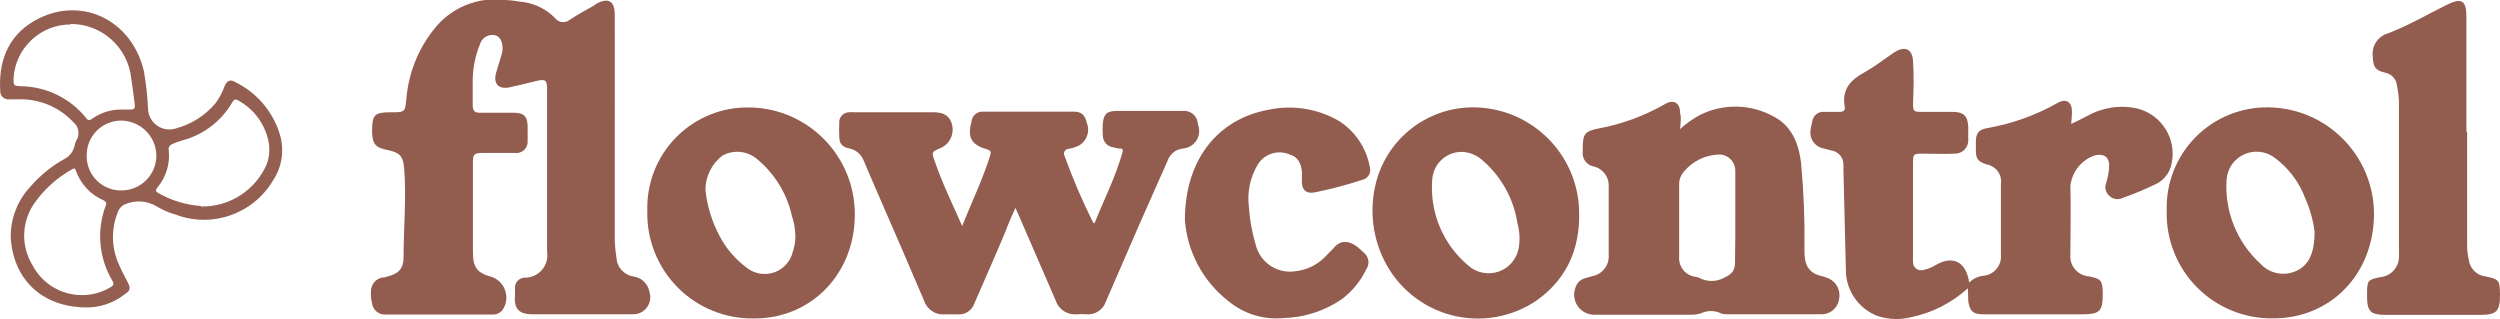
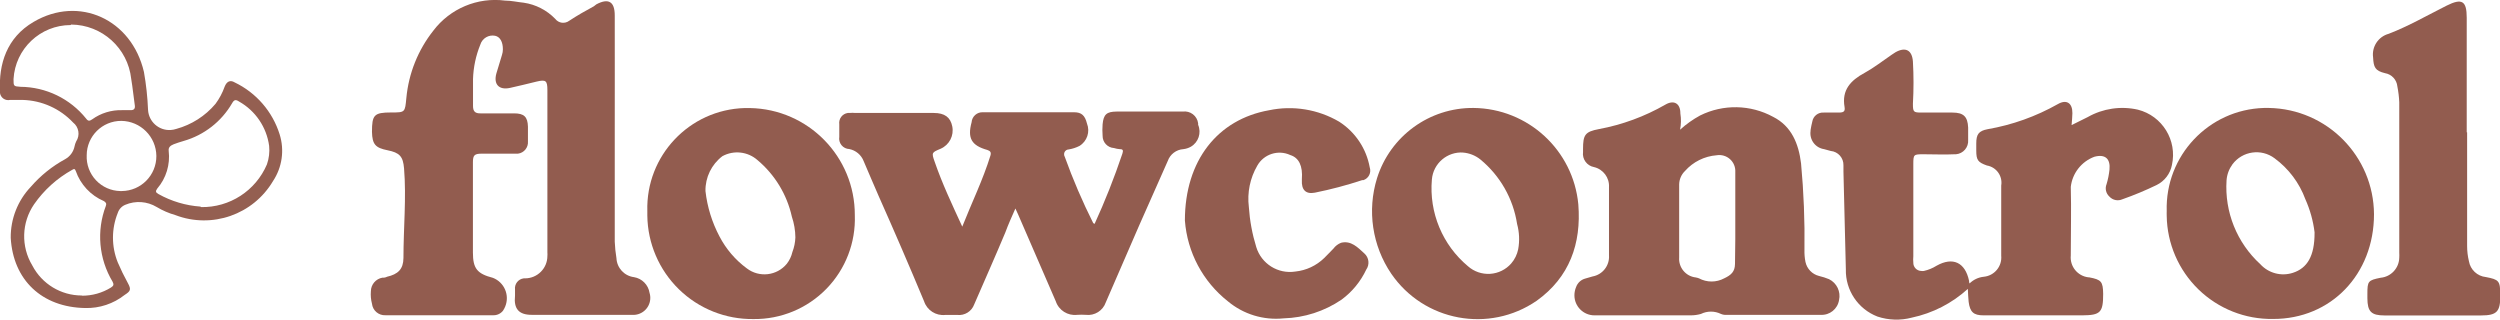
- <svg xmlns="http://www.w3.org/2000/svg" viewBox="0 0 249.41 31.82">
+ <svg xmlns="http://www.w3.org/2000/svg" id="Layer_1" data-name="Layer 1" viewBox="0 0 249.41 31.89">
  <defs>
    <style>.cls-1{fill:#925c4f;}.cls-2{fill:#945f51;}</style>
  </defs>
-   <g id="Layer_2" data-name="Layer 2">
-     <g id="Layer_1-2" data-name="Layer 1">
-       <path class="cls-1" d="M62.83,17.05c0,3.67,0,7.33,0,11A13,13,0,0,0,63,29.7a2,2,0,0,0,1.75,1.89,1.89,1.89,0,0,1,1.55,1.56,1.7,1.7,0,0,1-1.75,2.2c-3.33,0-6.66,0-10,0-1.3,0-1.81-.61-1.67-1.91,0-.21,0-.41,0-.62a1,1,0,0,1,1-1.12,2.23,2.23,0,0,0,2.2-2.58c0-3.23,0-6.46,0-9.69,0-2.17,0-4.33,0-6.5,0-.95-.15-1.07-1.08-.85s-1.76.44-2.65.63c-1.1.24-1.66-.36-1.36-1.44.18-.62.38-1.23.56-1.85a2.11,2.11,0,0,0,.09-.56c0-.73-.27-1.24-.77-1.35a1.29,1.29,0,0,0-1.48.88,9.9,9.9,0,0,0-.73,3.44c0,.89,0,1.78,0,2.68,0,.54.21.75.74.74h3.36c1,0,1.35.35,1.38,1.32,0,.49,0,1,0,1.48a1.13,1.13,0,0,1-1.27,1.21c-1.11,0-2.21,0-3.31,0-.73,0-.88.16-.88.86,0,3,0,6,0,9,0,1.6.42,2.12,1.95,2.53a2.19,2.19,0,0,1,1,3.28,1.2,1.2,0,0,1-.95.45c-3.57,0-7.15,0-10.72,0a1.29,1.29,0,0,1-1.35-1.15,3.69,3.69,0,0,1-.1-1.19,1.39,1.39,0,0,1,1.16-1.36c.15,0,.3,0,.45-.09,1.09-.25,1.63-.75,1.64-1.87,0-3,.3-6,.06-8.94-.1-1.21-.45-1.57-1.65-1.81s-1.52-.58-1.55-1.83c0-1.69.2-1.94,1.91-1.94,1.41,0,1.38,0,1.52-1.45A12.81,12.81,0,0,1,44.73,7,7.74,7.74,0,0,1,51.89,4c.62,0,1.24.15,1.86.21a5.48,5.48,0,0,1,3.14,1.61A1,1,0,0,0,58.3,6c.79-.52,1.63-1,2.45-1.44A2,2,0,0,1,61,4.37c1.21-.64,1.83-.27,1.83,1.11C62.84,9.33,62.83,13.19,62.83,17.05Z" transform="translate(-1.5 -4)" />
-       <path class="cls-1" d="M197.82,32.76a12,12,0,0,1-5.6,2.87,6,6,0,0,1-3.42-.11,4.92,4.92,0,0,1-3.15-4.71l-.24-9.74c0-.21,0-.42,0-.63A1.41,1.41,0,0,0,184.14,19l-.66-.18a1.61,1.61,0,0,1-1.34-1.91,8.33,8.33,0,0,1,.17-.84,1.08,1.08,0,0,1,1.14-.91c.51,0,1,0,1.53,0s.61-.18.55-.56c-.29-1.68.59-2.64,2-3.4.94-.52,1.8-1.19,2.69-1.8a4.13,4.13,0,0,1,.38-.25c1-.57,1.67-.23,1.75.92.09,1.4.07,2.81,0,4.21,0,.82.05.88.86.88h3.08c1.11,0,1.52.4,1.57,1.49,0,.42,0,.84,0,1.25a1.33,1.33,0,0,1-1.39,1.43c-1,.05-2.05,0-3.07,0s-1.05,0-1.05,1q0,4.59,0,9.18a4.24,4.24,0,0,0,0,.62.81.81,0,0,0,1.06.8,4,4,0,0,0,1.26-.52c1.62-.91,2.85-.34,3.24,1.5,0,.08,0,.15.05.27a2.39,2.39,0,0,1,1.42-.67,1.93,1.93,0,0,0,1.74-2.11c0-2.34,0-4.68,0-7a1.74,1.74,0,0,0-1.44-2c-.9-.32-1.06-.54-1.06-1.5V18.2c0-.91.24-1.25,1.13-1.42a21.78,21.78,0,0,0,7-2.5c.88-.51,1.47-.11,1.46.9,0,.37-.05.75-.08,1.19l1.61-.8a7,7,0,0,1,5-.74,4.65,4.65,0,0,1,3.4,5.52,2.81,2.81,0,0,1-1.53,2,32.69,32.69,0,0,1-3.41,1.42,1.13,1.13,0,0,1-1.3-.27,1.11,1.11,0,0,1-.28-1.24,7.82,7.82,0,0,0,.29-1.44c.11-1.1-.43-1.58-1.51-1.29a3.64,3.64,0,0,0-2.35,3c.06,2.28,0,4.56,0,6.84a2,2,0,0,0,1.84,2.2c1.21.23,1.37.42,1.39,1.65,0,1.84-.26,2.13-2.08,2.14-3.14,0-6.27,0-9.41,0h-.45c-1,0-1.35-.34-1.48-1.35C197.85,33.64,197.85,33.26,197.82,32.76Z" transform="translate(-1.5 -4)" />
-       <path class="cls-1" d="M97.49,26.55c.94-2.38,2.06-4.66,2.81-7.09.09-.31,0-.46-.31-.56-1.58-.44-2-1.17-1.57-2.76a1.08,1.08,0,0,1,1.16-1c3,0,6,0,9.07,0,.74,0,1.08.32,1.28,1.12a1.83,1.83,0,0,1-.75,2.24,3.79,3.79,0,0,1-1.08.35.48.48,0,0,0-.39.72,59.76,59.76,0,0,0,2.85,6.64s.06,0,.13.07c.93-2.32,2.07-4.55,2.77-7,.08-.28.13-.47-.27-.46a2.64,2.64,0,0,1-.56-.11,1.21,1.21,0,0,1-1.11-1.23,7.24,7.24,0,0,1,0-1.14c.09-1,.42-1.26,1.39-1.27h6.55A1.36,1.36,0,0,1,121,16.39a1.74,1.74,0,0,1-.73,2.19,2,2,0,0,1-.75.24A1.78,1.78,0,0,0,118,20l-2.86,6.45-3.32,7.65a1.87,1.87,0,0,1-2,1.25,8.22,8.22,0,0,0-.86,0A2,2,0,0,1,106.83,34q-1.87-4.34-3.76-8.67c-.07-.17-.16-.34-.27-.59-.37.84-.72,1.61-1,2.38-1,2.39-2.07,4.79-3.11,7.19A1.61,1.61,0,0,1,97,35.36c-.4,0-.8,0-1.2,0A2,2,0,0,1,93.69,34c-1.49-3.5-3-7-4.53-10.5-.51-1.16-1-2.33-1.5-3.49a1.94,1.94,0,0,0-1.43-1.2c-.73-.16-1-.46-1-1.22a10.46,10.46,0,0,1,0-1.25,1,1,0,0,1,1-1.14,4.28,4.28,0,0,1,.62,0l7.81,0c1.08,0,1.66.43,1.84,1.33a2,2,0,0,1-1.16,2.24c-.88.37-.92.38-.6,1.28C95.5,22.27,96.53,24.38,97.49,26.55Z" transform="translate(-1.5 -4)" />
-       <path class="cls-1" d="M169.11,16.88a10.11,10.11,0,0,1,2-1.42,7.89,7.89,0,0,1,7.29.14c1.84.93,2.54,2.69,2.78,4.64a80.41,80.41,0,0,1,.34,8.64,5.27,5.27,0,0,0,.1,1.19,1.84,1.84,0,0,0,1.35,1.4,6.45,6.45,0,0,1,1,.32,1.87,1.87,0,0,1,1,2.09,1.75,1.75,0,0,1-1.83,1.47h-9.34a1.33,1.33,0,0,1-.61-.09,2.3,2.3,0,0,0-2,0,3.48,3.48,0,0,1-1,.14c-3.21,0-6.42,0-9.62,0a2,2,0,0,1-1.86-2.8,1.33,1.33,0,0,1,.88-.83l.76-.22a2,2,0,0,0,1.64-2.11c0-2.28,0-4.56,0-6.83a1.94,1.94,0,0,0-1.49-2,1.35,1.35,0,0,1-1.1-1.51,2.62,2.62,0,0,0,0-.28c0-1.42.19-1.74,1.58-2a21,21,0,0,0,6.63-2.44c.87-.51,1.51-.11,1.5.88C169.24,15.68,169.17,16.2,169.11,16.88Zm5.51,8.55h0c0-1.44,0-2.89,0-4.33a1.62,1.62,0,0,0-1.86-1.67A4.69,4.69,0,0,0,169.6,21a1.91,1.91,0,0,0-.58,1.33c0,2.43,0,4.86,0,7.29a1.87,1.87,0,0,0,1.66,2,1.5,1.5,0,0,1,.32.09,2.63,2.63,0,0,0,2.51,0c.7-.33,1.07-.67,1.08-1.43C174.63,28.61,174.62,27,174.62,25.43Z" transform="translate(-1.5 -4)" />
-       <path class="cls-1" d="M217.66,25a10,10,0,0,1,10.2-10.29,10.67,10.67,0,0,1,10.48,10.6c0,6-4.3,10.47-10.08,10.45A10.45,10.45,0,0,1,217.66,25Zm14.75,2.11a11.59,11.59,0,0,0-.92-3.3,8.88,8.88,0,0,0-3.07-4.08,3,3,0,0,0-4.79,2.19A10.43,10.43,0,0,0,227,30.3a3.09,3.09,0,0,0,3.24.86C231.67,30.7,232.42,29.5,232.41,27.12Z" transform="translate(-1.5 -4)" />
-       <path class="cls-1" d="M86.78,25.4c0,5.94-4.38,10.42-10.11,10.37A10.46,10.46,0,0,1,66.08,25,10,10,0,0,1,76.31,14.72,10.65,10.65,0,0,1,86.78,25.4Zm-5.93,2.23a6.6,6.6,0,0,0-.34-2.07,10.28,10.28,0,0,0-3.42-5.64,3.06,3.06,0,0,0-3.51-.4A4.3,4.3,0,0,0,71.88,23a12.65,12.65,0,0,0,1.4,4.53A9.25,9.25,0,0,0,76,30.71a2.88,2.88,0,0,0,4.6-1.62A4.53,4.53,0,0,0,80.85,27.63Z" transform="translate(-1.5 -4)" />
-       <path class="cls-1" d="M148.54,14.71A10.61,10.61,0,0,1,159,24.33c.31,3.92-.88,7.27-4.16,9.62a10.43,10.43,0,0,1-15.26-4,11.18,11.18,0,0,1-.66-8.24A10,10,0,0,1,148.54,14.71Zm-1,4.45a2.94,2.94,0,0,0-3.15,2.69,10.12,10.12,0,0,0,3.6,8.65A3.05,3.05,0,0,0,153,28.81a5.68,5.68,0,0,0-.11-2.53,10.38,10.38,0,0,0-3.66-6.43A3.23,3.23,0,0,0,147.49,19.16Z" transform="translate(-1.5 -4)" />
-       <path class="cls-1" d="M247.63,17.14c0,3.78,0,7.56,0,11.34a7,7,0,0,0,.18,1.52,1.9,1.9,0,0,0,1.66,1.58c1.3.25,1.42.38,1.44,1.71v.12c0,1.6-.31,2-1.92,2q-4.81,0-9.63,0c-1.33,0-1.7-.39-1.71-1.7v-.46c0-1.26.07-1.35,1.32-1.6a2.05,2.05,0,0,0,1.86-2,4.36,4.36,0,0,0,0-.51q0-7.5,0-15a10.64,10.64,0,0,0-.19-1.58,1.48,1.48,0,0,0-1.23-1.32c-1-.24-1.14-.6-1.19-1.57a2.13,2.13,0,0,1,1.56-2.36c2-.77,3.86-1.85,5.78-2.81,1.52-.76,2-.48,2,1.2V17.14Z" transform="translate(-1.5 -4)" />
-       <path class="cls-1" d="M119.71,25.94c0-6,3.28-10.09,8.39-11a9.86,9.86,0,0,1,7,1.14,6.86,6.86,0,0,1,3.05,4.56,1,1,0,0,1-.75,1.3,41,41,0,0,1-4.72,1.25c-.92.18-1.35-.29-1.3-1.24,0,0,0-.07,0-.11.1-1.31-.29-2.13-1.15-2.4a2.55,2.55,0,0,0-3.3,1.06,6.61,6.61,0,0,0-.84,4.12,17.85,17.85,0,0,0,.74,4,3.52,3.52,0,0,0,3.9,2.44,4.85,4.85,0,0,0,2.88-1.35c.32-.31.61-.63.92-.94a1.71,1.71,0,0,1,.76-.58c1-.25,1.67.47,2.32,1.06a1.22,1.22,0,0,1,.19,1.62,8,8,0,0,1-2.47,3,10.8,10.8,0,0,1-5.77,1.86A7.5,7.5,0,0,1,124,34,11.32,11.32,0,0,1,119.71,25.94Z" transform="translate(-1.5 -4)" />
-       <path class="cls-2" d="M10,34.67c-4.31-.07-7.19-2.79-7.43-7a7.27,7.27,0,0,1,2-5.09A12.45,12.45,0,0,1,8,19.82a1.9,1.9,0,0,0,.94-1.29,1.94,1.94,0,0,1,.16-.48,1.41,1.41,0,0,0-.31-1.89,7.16,7.16,0,0,0-5-2.25c-.44,0-.87,0-1.31,0A.83.83,0,0,1,1.52,13c-.15-2.65.63-5.3,3.34-6.88,4.51-2.65,9.77-.28,11,5a28.51,28.51,0,0,1,.41,3.79,2.13,2.13,0,0,0,2.82,1.89A7.78,7.78,0,0,0,23,14.3a6.54,6.54,0,0,0,.91-1.71c.21-.53.56-.7,1-.43a8.56,8.56,0,0,1,4.49,5.19A5.45,5.45,0,0,1,28.74,22,8,8,0,0,1,19,25.4a7.73,7.73,0,0,1-1.87-.81A3.45,3.45,0,0,0,14,24.37a1.31,1.31,0,0,0-.75.81,6.6,6.6,0,0,0,0,4.94,21.57,21.57,0,0,0,1,2.05c.3.6.26.82-.31,1.19A6.12,6.12,0,0,1,10,34.67Zm-.35-1.23a5.43,5.43,0,0,0,2.93-.82c.27-.17.29-.31.15-.58a8.68,8.68,0,0,1-.67-7.56c.09-.23,0-.36-.2-.48a5.07,5.07,0,0,1-2.8-3c-.09-.22-.15-.24-.35-.12A11.32,11.32,0,0,0,4.9,24.32a5.64,5.64,0,0,0-.18,6.1A5.56,5.56,0,0,0,9.66,33.44Zm-1.1-27a5.71,5.71,0,0,0-5.7,5.39c0,.71,0,.72.69.77a8.5,8.5,0,0,1,6.55,3.17c.21.29.36.24.6.08a4.9,4.9,0,0,1,3-.92c.29,0,.57,0,.86,0s.45-.13.4-.47c-.13-.88-.21-1.77-.36-2.65A6.06,6.06,0,0,0,8.56,6.39Zm13,18.16a7,7,0,0,0,6.58-4.26,4.31,4.31,0,0,0,.22-1.85,6,6,0,0,0-3-4.42c-.33-.22-.49-.19-.69.16a8.16,8.16,0,0,1-4.83,3.74c-.34.11-.69.2-1,.33s-.55.29-.5.67a4.9,4.9,0,0,1-1.14,3.75c-.21.28-.15.4.12.55A10,10,0,0,0,21.54,24.55ZM13.65,23a3.49,3.49,0,0,0,3.45-3.5,3.54,3.54,0,0,0-3.5-3.47,3.44,3.44,0,0,0-3.45,3.48A3.41,3.41,0,0,0,13.65,23Z" transform="translate(-1.5 -4)" />
-     </g>
+   <g id="Layer_1-2" data-name="Layer 1-2">
+     <path class="cls-1" d="M61.33,13.05v11a13.18,13.18,0,0,0,.17,1.65,2,2,0,0,0,1.75,1.89,1.88,1.88,0,0,1,1.55,1.56,1.7,1.7,0,0,1-1.12,2.13,1.68,1.68,0,0,1-.63.07h-10c-1.3,0-1.81-.61-1.67-1.91v-.62a1,1,0,0,1,.87-1.11h.13a2.23,2.23,0,0,0,2.23-2.23,2,2,0,0,0,0-.35V8.93c0-.95-.15-1.07-1.08-.85s-1.76.44-2.65.63c-1.1.24-1.66-.36-1.36-1.44.18-.62.38-1.23.56-1.85a1.77,1.77,0,0,0,.09-.56c0-.73-.27-1.24-.77-1.35a1.28,1.28,0,0,0-1.48.88,9.9,9.9,0,0,0-.73,3.44v2.68c0,.54.21.75.74.74h3.36c1,0,1.35.35,1.38,1.32v1.48a1.14,1.14,0,0,1-1,1.22H48.06c-.73,0-.88.16-.88.86v9c0,1.6.42,2.12,2,2.53a2.18,2.18,0,0,1,1.23,2.84,2.3,2.3,0,0,1-.23.44,1.2,1.2,0,0,1-1,.45H38.46a1.29,1.29,0,0,1-1.35-1.15A3.67,3.67,0,0,1,37,29a1.39,1.39,0,0,1,1.16-1.36.81.81,0,0,0,.45-.09c1.09-.25,1.63-.75,1.64-1.87,0-3,.3-6,.06-8.94-.1-1.21-.45-1.57-1.65-1.81s-1.52-.58-1.55-1.83c0-1.69.2-1.94,1.91-1.94,1.41,0,1.38,0,1.52-1.45A12.74,12.74,0,0,1,43.23,3a7.74,7.74,0,0,1,7.16-3c.62,0,1.24.15,1.86.21a5.48,5.48,0,0,1,3.14,1.61,1,1,0,0,0,1.4.19h0c.79-.52,1.63-1,2.45-1.44L59.5.37c1.21-.64,1.83-.27,1.83,1.11C61.34,5.33,61.33,9.19,61.33,13.05Z" transform="translate(0 0.06)" />
+     <path class="cls-1" d="M196.32,28.76a12,12,0,0,1-5.6,2.87,6,6,0,0,1-3.42-.11,4.92,4.92,0,0,1-3.15-4.71l-.24-9.74v-.63A1.4,1.4,0,0,0,182.64,15l-.66-.18A1.6,1.6,0,0,1,180.63,13a.22.22,0,0,1,0-.08,8.33,8.33,0,0,1,.17-.84,1.08,1.08,0,0,1,1.14-.91h1.53c.53,0,.61-.18.55-.56-.29-1.68.59-2.64,2-3.4.94-.52,1.8-1.19,2.69-1.8.12-.09.25-.17.38-.25,1-.57,1.67-.23,1.75.92a37,37,0,0,1,0,4.21c0,.82.05.88.86.88h3.08c1.11,0,1.52.4,1.57,1.49V13.9a1.33,1.33,0,0,1-1.22,1.43H195c-1,.05-2.05,0-3.07,0s-1.05,0-1.05,1v9.18a3.21,3.21,0,0,0,0,.62.81.81,0,0,0,.78.84.9.9,0,0,0,.28,0,4.1,4.1,0,0,0,1.26-.52c1.62-.91,2.85-.34,3.24,1.5a.6.6,0,0,0,.05.27,2.36,2.36,0,0,1,1.42-.67,1.93,1.93,0,0,0,1.74-2.1h0v-7a1.74,1.74,0,0,0-1.43-2h0c-.9-.32-1.06-.54-1.06-1.5v-.7c0-.91.24-1.25,1.13-1.42a21.8,21.8,0,0,0,7-2.5c.88-.51,1.47-.11,1.46.9,0,.37-.05.75-.08,1.19l1.61-.8a7,7,0,0,1,5-.74,4.65,4.65,0,0,1,3.4,5.52,2.82,2.82,0,0,1-1.53,2,32.69,32.69,0,0,1-3.41,1.42,1.13,1.13,0,0,1-1.3-.27,1.11,1.11,0,0,1-.28-1.24,7.82,7.82,0,0,0,.29-1.44c.11-1.1-.43-1.58-1.51-1.29a3.65,3.65,0,0,0-2.35,3c.06,2.28,0,4.56,0,6.84a2,2,0,0,0,1.78,2.19h.06c1.21.23,1.37.42,1.39,1.65,0,1.84-.26,2.13-2.08,2.14h-9.86c-1,0-1.35-.34-1.48-1.35C196.35,29.64,196.35,29.26,196.32,28.76Z" transform="translate(0 0.06)" />
+     <path class="cls-1" d="M96,22.55c.94-2.38,2.06-4.66,2.81-7.09.09-.31,0-.46-.31-.56-1.58-.44-2-1.17-1.57-2.76a1.08,1.08,0,0,1,1.15-1h9.08c.74,0,1.08.32,1.28,1.12a1.83,1.83,0,0,1-.75,2.24,3.69,3.69,0,0,1-1.08.35.47.47,0,0,0-.45.5.43.43,0,0,0,.06.22,60.85,60.85,0,0,0,2.85,6.64.2.2,0,0,1,.13.07,72.23,72.23,0,0,0,2.77-7c.08-.28.13-.47-.27-.46a2.64,2.64,0,0,1-.56-.11A1.21,1.21,0,0,1,110,13.48a7.23,7.23,0,0,1,0-1.14c.09-1,.42-1.26,1.39-1.27H118a1.36,1.36,0,0,1,1.53,1.17.76.76,0,0,1,0,.15,1.74,1.74,0,0,1-.73,2.19,2,2,0,0,1-.75.24A1.77,1.77,0,0,0,116.5,16l-2.86,6.45-3.32,7.65a1.87,1.87,0,0,1-2,1.25,6.17,6.17,0,0,0-.86,0A2,2,0,0,1,105.33,30q-1.87-4.34-3.76-8.67c-.07-.17-.16-.34-.27-.59-.37.84-.72,1.61-1,2.38-1,2.39-2.07,4.79-3.11,7.19a1.61,1.61,0,0,1-1.69,1.05H94.3A2,2,0,0,1,92.19,30Q90,24.75,87.66,19.5c-.51-1.16-1-2.33-1.5-3.49a1.94,1.94,0,0,0-1.43-1.2,1.05,1.05,0,0,1-1-1.22c0-.42,0-.83,0-1.25a1,1,0,0,1,.85-1.13h.15a3.21,3.21,0,0,1,.62,0h7.81c1.08,0,1.66.43,1.84,1.33a2,2,0,0,1-1.16,2.24c-.88.37-.92.38-.6,1.28C94,18.27,95,20.38,96,22.55Z" transform="translate(0 0.06)" />
+     <path class="cls-1" d="M167.61,12.88a10.37,10.37,0,0,1,2-1.42,7.89,7.89,0,0,1,7.29.14c1.84.93,2.54,2.69,2.78,4.64a80.41,80.41,0,0,1,.34,8.64,5.27,5.27,0,0,0,.1,1.19,1.84,1.84,0,0,0,1.35,1.4,6.85,6.85,0,0,1,1,.32,1.87,1.87,0,0,1,1,2.09,1.75,1.75,0,0,1-1.83,1.47H172.3a1.26,1.26,0,0,1-.61-.09,2.27,2.27,0,0,0-2,0,3.72,3.72,0,0,1-1,.14h-9.62a2,2,0,0,1-2-2,2.12,2.12,0,0,1,.17-.83,1.33,1.33,0,0,1,.88-.83l.76-.22a2,2,0,0,0,1.64-2.11V18.61a1.94,1.94,0,0,0-1.49-2,1.35,1.35,0,0,1-1.1-1.51v-.28c0-1.42.19-1.74,1.58-2a21,21,0,0,0,6.63-2.44c.87-.51,1.51-.11,1.5.88A4.57,4.57,0,0,1,167.61,12.88Zm5.51,8.55h0V17.1a1.6,1.6,0,0,0-1.86-1.67A4.7,4.7,0,0,0,168.1,17a1.91,1.91,0,0,0-.58,1.33v7.29a1.87,1.87,0,0,0,1.66,2,1.68,1.68,0,0,1,.32.09,2.66,2.66,0,0,0,2.51,0c.7-.33,1.07-.67,1.08-1.43C173.13,24.61,173.12,23,173.12,21.43Z" transform="translate(0 0.06)" />
+     <path class="cls-1" d="M216.16,21a10,10,0,0,1,9.7-10.29h.5a10.67,10.67,0,0,1,10.48,10.6c0,6-4.3,10.47-10.08,10.45a10.44,10.44,0,0,1-10.6-10.29C216.15,21.31,216.16,21.16,216.16,21Zm14.75,2.11a11.5,11.5,0,0,0-.92-3.3,8.88,8.88,0,0,0-3.07-4.08,3,3,0,0,0-4.2.6,3.09,3.09,0,0,0-.59,1.59,10.42,10.42,0,0,0,3.37,8.38,3.1,3.1,0,0,0,3.24.86c1.43-.46,2.18-1.66,2.17-4Z" transform="translate(0 0.06)" />
+     <path class="cls-1" d="M85.28,21.4A10,10,0,0,1,75.17,31.77,10.45,10.45,0,0,1,64.58,21.45c0-.15,0-.3,0-.45a10,10,0,0,1,9.71-10.28h.52A10.65,10.65,0,0,1,85.28,21.4Zm-5.93,2.23A6.65,6.65,0,0,0,79,21.56a10.28,10.28,0,0,0-3.42-5.64,3.07,3.07,0,0,0-3.51-.4A4.28,4.28,0,0,0,70.38,19a12.71,12.71,0,0,0,1.4,4.53,9.26,9.26,0,0,0,2.72,3.18,2.89,2.89,0,0,0,4-.46,3,3,0,0,0,.55-1.16A4.52,4.52,0,0,0,79.35,23.63Z" transform="translate(0 0.06)" />
+     <path class="cls-1" d="M147,10.71a10.61,10.61,0,0,1,10.46,9.62c.31,3.92-.88,7.27-4.16,9.62a10.43,10.43,0,0,1-14.5-2.7,11.11,11.11,0,0,1-1.42-9.54A10,10,0,0,1,147,10.71Zm-1,4.45a2.94,2.94,0,0,0-3.15,2.69,10.12,10.12,0,0,0,3.6,8.65,3.05,3.05,0,0,0,4.31-.27,3.11,3.11,0,0,0,.7-1.42,5.69,5.69,0,0,0-.11-2.53,10.38,10.38,0,0,0-3.66-6.43,3.17,3.17,0,0,0-1.74-.69Z" transform="translate(0 0.06)" />
+     <path class="cls-1" d="M246.13,13.14V24.48a6.51,6.51,0,0,0,.18,1.52A1.91,1.91,0,0,0,248,27.58c1.3.25,1.42.38,1.44,1.71v.12c0,1.6-.31,2-1.92,2h-9.63c-1.33,0-1.7-.39-1.71-1.7v-.46c0-1.26.07-1.35,1.32-1.6a2.05,2.05,0,0,0,1.86-2,4.34,4.34,0,0,0,0-.51v-15a10.49,10.49,0,0,0-.19-1.58,1.48,1.48,0,0,0-1.23-1.32c-1-.24-1.14-.6-1.19-1.57a2.14,2.14,0,0,1,1.56-2.36c2-.77,3.86-1.85,5.78-2.81,1.52-.76,2-.48,2,1.2V13.14Z" transform="translate(0 0.06)" />
+     <path class="cls-1" d="M118.21,21.94c0-6,3.28-10.09,8.39-11a9.84,9.84,0,0,1,7,1.14,6.85,6.85,0,0,1,3.05,4.56,1,1,0,0,1-.63,1.27l-.12,0a40.49,40.49,0,0,1-4.72,1.25c-.92.18-1.35-.29-1.3-1.24v-.11c.1-1.31-.29-2.13-1.15-2.4a2.55,2.55,0,0,0-3.3,1.06,6.59,6.59,0,0,0-.84,4.12,17.53,17.53,0,0,0,.74,4,3.51,3.51,0,0,0,3.9,2.44,4.84,4.84,0,0,0,2.88-1.35c.32-.31.61-.63.92-.94a1.74,1.74,0,0,1,.76-.58c1-.25,1.67.47,2.32,1.06a1.22,1.22,0,0,1,.19,1.62,7.91,7.91,0,0,1-2.47,3,10.83,10.83,0,0,1-5.77,1.86A7.48,7.48,0,0,1,122.5,30,11.34,11.34,0,0,1,118.21,21.94Z" transform="translate(0 0.06)" />
+     <path class="cls-2" d="M8.5,30.67c-4.31-.07-7.19-2.79-7.43-7a7.29,7.29,0,0,1,2-5.09A12.37,12.37,0,0,1,6.5,15.82a1.89,1.89,0,0,0,.94-1.29,1.94,1.94,0,0,1,.16-.48,1.41,1.41,0,0,0-.31-1.89,7.18,7.18,0,0,0-5-2.25H1A.83.83,0,0,1,0,9.23.6.6,0,0,1,0,9C-.13,6.35.65,3.7,3.36,2.12c4.51-2.65,9.77-.28,11,5a28.33,28.33,0,0,1,.41,3.79,2.13,2.13,0,0,0,2.25,2,2.21,2.21,0,0,0,.57-.11,7.81,7.81,0,0,0,3.91-2.5,6.54,6.54,0,0,0,.91-1.71c.21-.53.56-.7,1-.43a8.59,8.59,0,0,1,4.49,5.19A5.46,5.46,0,0,1,27.24,18a8,8,0,0,1-9.74,3.4,7.78,7.78,0,0,1-1.87-.81,3.46,3.46,0,0,0-3.13-.22,1.31,1.31,0,0,0-.75.81,6.6,6.6,0,0,0,0,4.94c.3.7.63,1.38,1,2.05s.26.82-.31,1.19A6.1,6.1,0,0,1,8.5,30.67Zm-.35-1.23a5.43,5.43,0,0,0,2.93-.82c.27-.17.29-.31.15-.58a8.68,8.68,0,0,1-.67-7.56c.09-.23,0-.36-.2-.48a5.08,5.08,0,0,1-2.8-3c-.09-.22-.15-.24-.35-.12A11.33,11.33,0,0,0,3.4,20.32a5.64,5.64,0,0,0-.18,6.1,5.56,5.56,0,0,0,4.94,3Zm-1.1-27a5.71,5.71,0,0,0-5.7,5.39c0,.71,0,.72.69.77a8.48,8.48,0,0,1,6.55,3.17c.21.29.36.24.6.08a4.89,4.89,0,0,1,3-.92h.86c.29,0,.45-.13.4-.47-.13-.88-.21-1.77-.36-2.65a6.07,6.07,0,0,0-6-5.42Zm13,18.16a7,7,0,0,0,6.58-4.26,4.29,4.29,0,0,0,.22-1.85,6,6,0,0,0-3-4.42c-.33-.22-.49-.19-.69.16A8.19,8.19,0,0,1,18.33,14c-.34.11-.69.2-1,.33s-.55.29-.5.67a4.88,4.88,0,0,1-1.14,3.75c-.21.28-.15.4.12.55A10,10,0,0,0,20,20.55ZM12.15,19a3.48,3.48,0,0,0,3.45-3.5A3.54,3.54,0,0,0,12.1,12a3.44,3.44,0,0,0-3.45,3.43v0A3.42,3.42,0,0,0,12,19Z" transform="translate(0 0.06)" />
  </g>
</svg>
